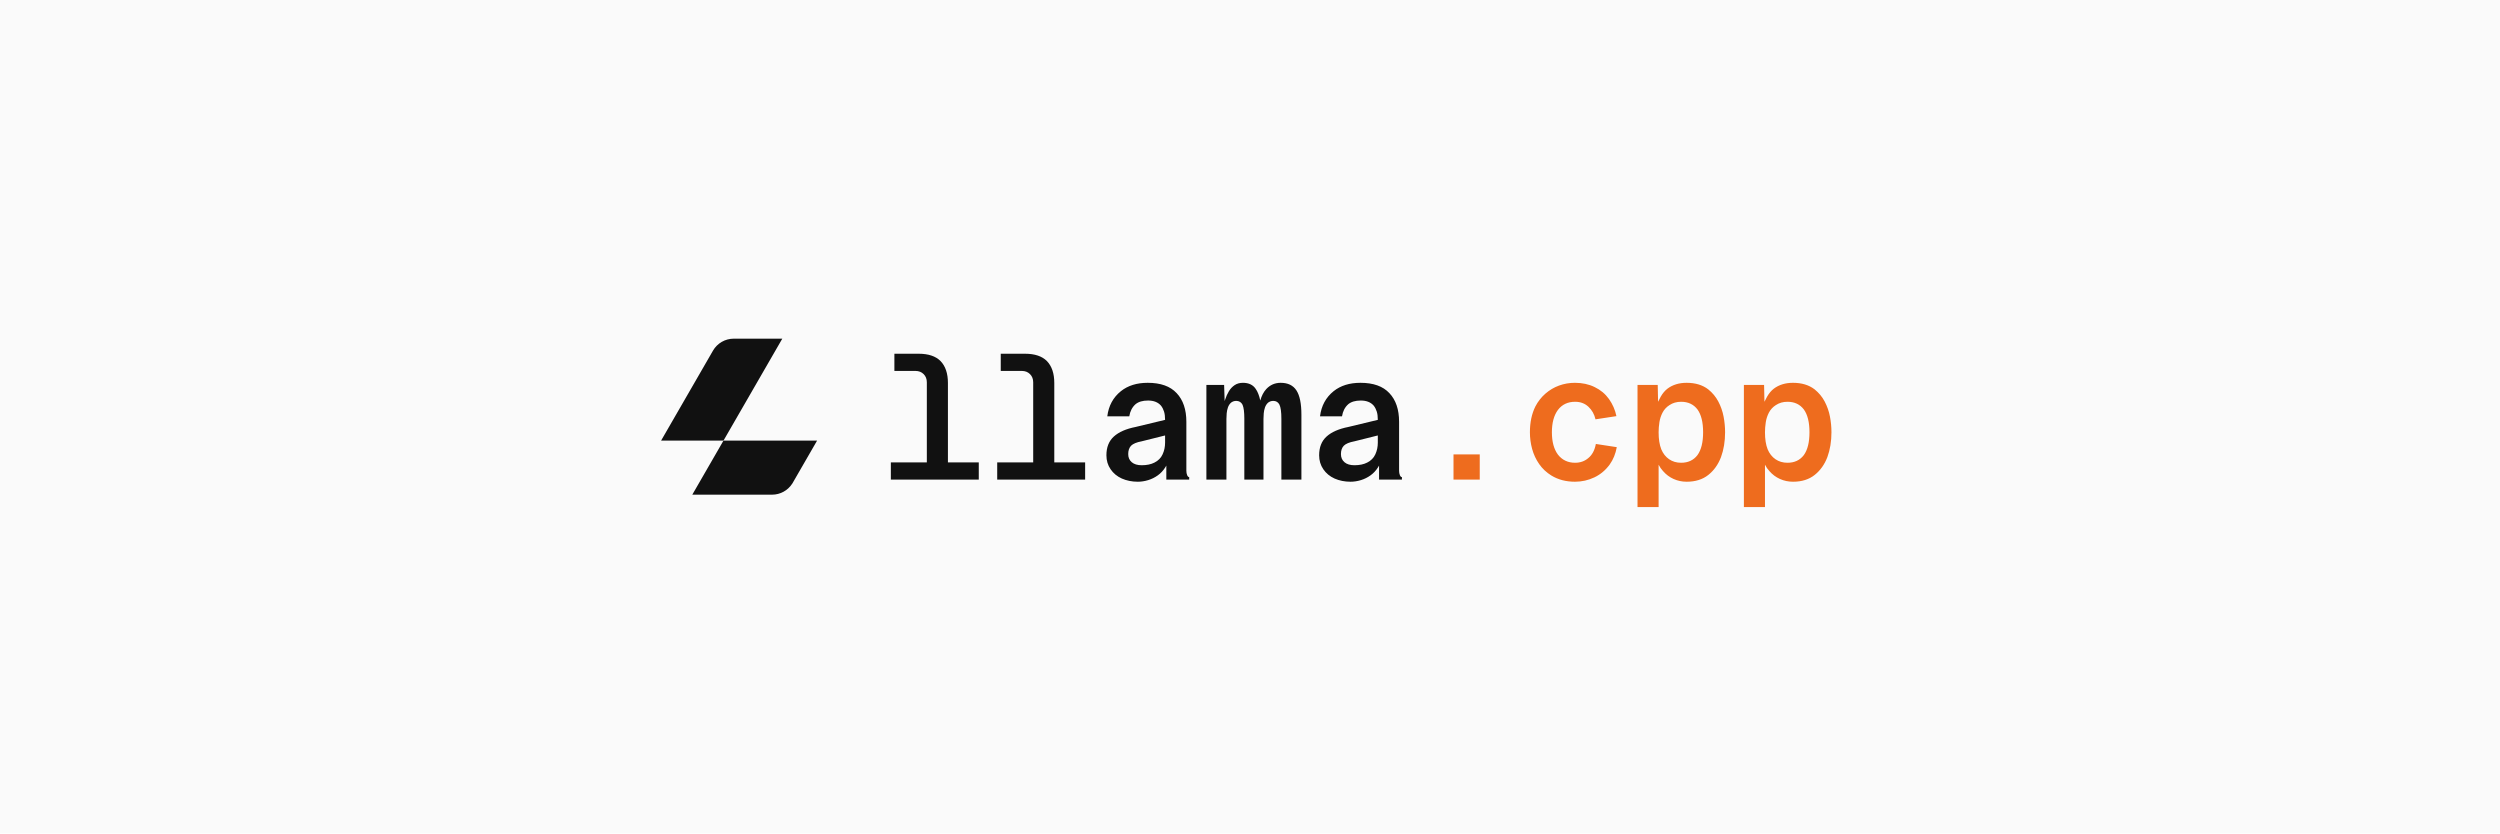
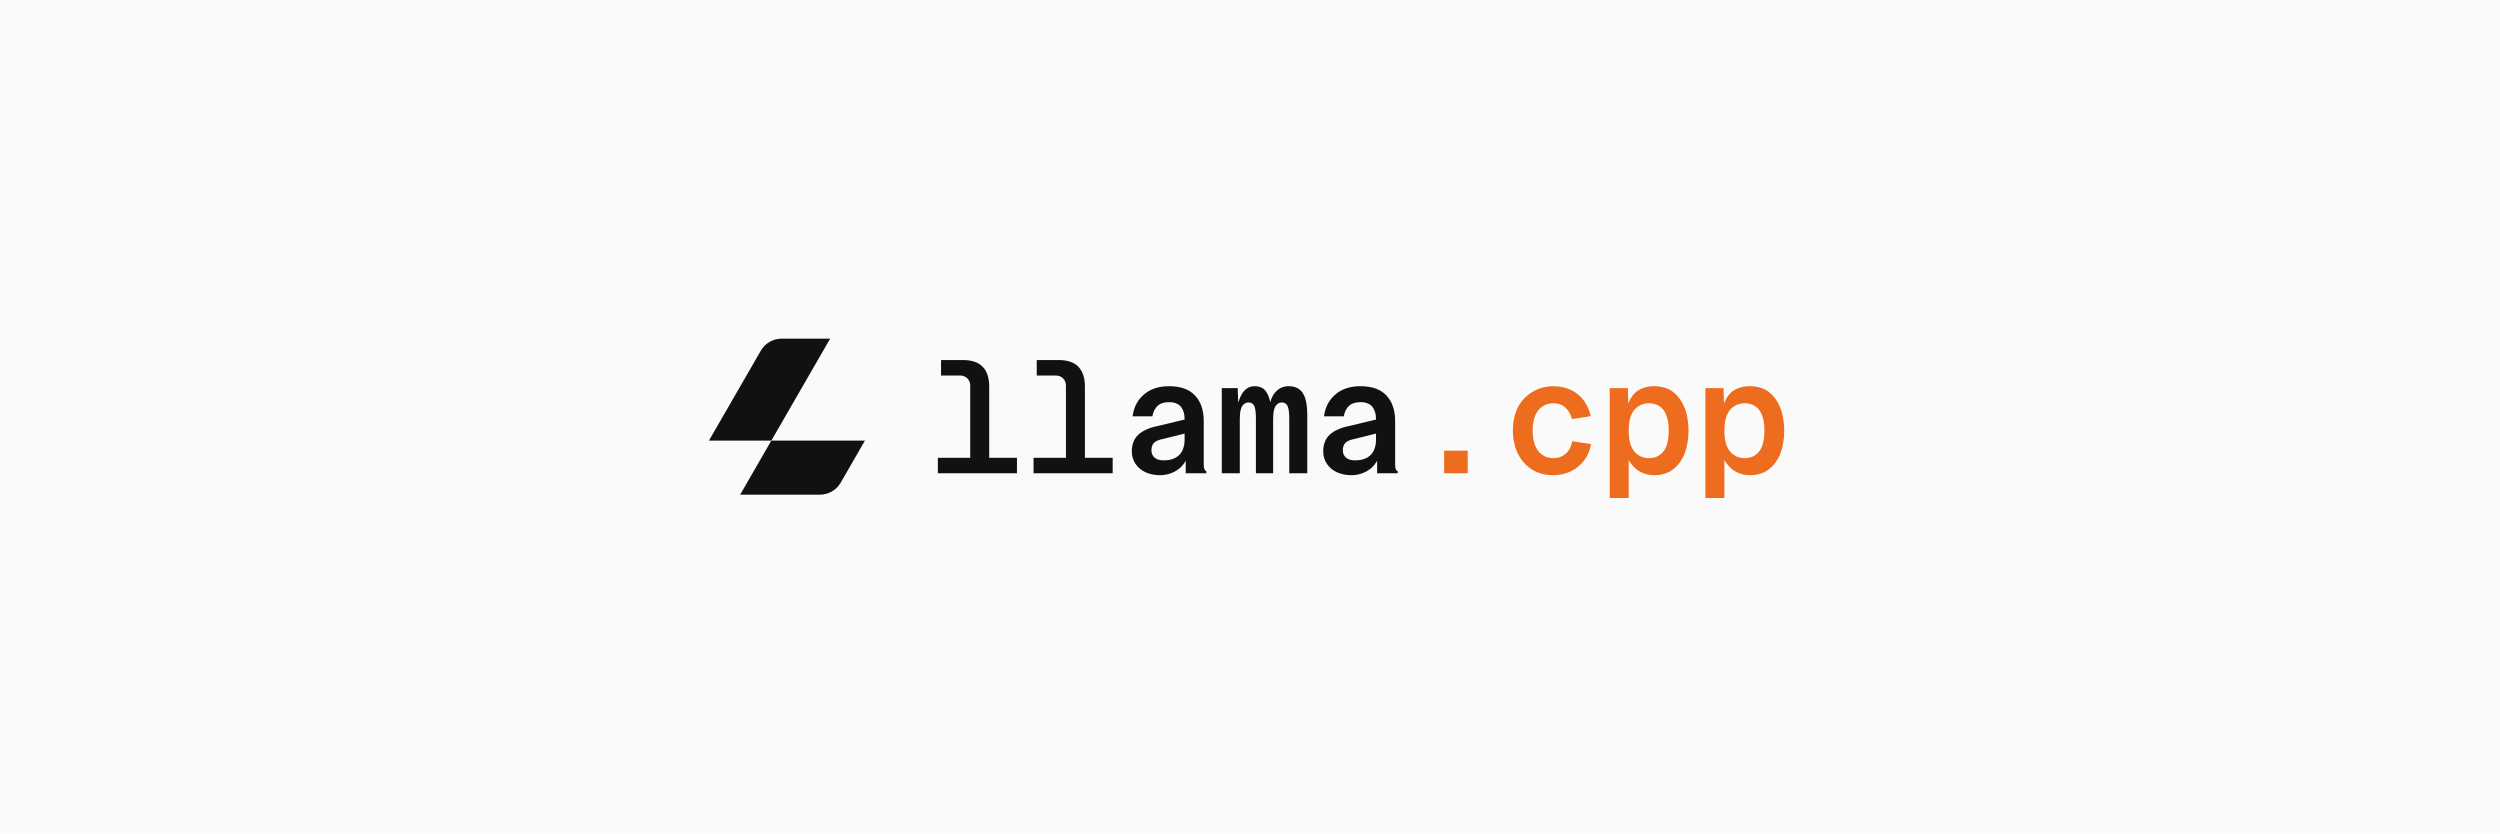
<svg xmlns="http://www.w3.org/2000/svg" width="1500" height="500" viewBox="0 0 1500 500" fill="none">
  <rect width="1500" height="500" fill="#FAFAFA" />
-   <g transform="translate(396.660 196.000) scale(0.18)">
+   <g transform="translate(425.370 196.000) scale(0.18)">
    <g transform="translate(0 0)">
      <path transform="translate(0 40) scale(0.866667)" d="M600 392L504.249 558L504.137 557.929C487.252 584.069 458.193 600 426.864 600H120L240 392H600Z" fill="#111111" />
      <path transform="translate(0 40) scale(0.866667)" d="M240 392H0L199.602 46.025C216.032 17.546 246.411 3.25756e-05 279.29 0H466.154L240 392Z" fill="#111111" />
-       <path d="M765.818 509.773V452.455H885.773V185.364Q885.773 168.818 875.136 158.182Q864.5 147.545 847.955 147.545H777.636V90.227H858.591Q907.045 90.227 931.273 114.455Q956.091 139.864 956.091 187.727V452.455H1058.909V509.773ZM1120.364 509.773V452.455H1240.318V185.364Q1240.318 168.818 1229.682 158.182Q1219.045 147.545 1202.5 147.545H1132.182V90.227H1213.136Q1261.591 90.227 1285.818 114.455Q1310.636 139.864 1310.636 187.727V452.455H1413.455V509.773ZM1588.955 516.864Q1560 516.864 1535.773 506.227Q1512.136 495.591 1498.25 475.205Q1484.364 454.818 1484.364 428.818Q1484.364 388.636 1509.182 366.182Q1534 343.727 1581.864 334.273L1679.955 310.636Q1679.955 294.091 1676.409 282.864Q1672.864 271.636 1666.364 263.364Q1651.591 246.227 1623.227 246.227Q1596.045 246.227 1581.273 258.636Q1564.727 273.409 1560.591 298.818H1487.318Q1493.818 246.227 1532.818 214.909Q1567.682 187.136 1622.045 187.136Q1686.455 187.136 1718.364 221.409Q1750.864 255.682 1750.864 317.136V480.227Q1750.864 488.5 1753.523 495Q1756.182 501.5 1760.318 501.5V509.773H1684.091V463.091Q1682.318 466.045 1680.545 469Q1670.5 484.955 1655.727 495.591Q1640.955 506.227 1623.523 511.545Q1606.091 516.864 1588.955 516.864ZM1601.955 461.909Q1627.364 461.909 1644.5 453.045Q1663.409 443.591 1671.682 425.568Q1679.955 407.545 1679.955 386.864V362.636L1601.955 382.136Q1576.545 386.864 1566.5 396.909Q1557.045 406.955 1557.045 424.682Q1557.045 441.818 1568.864 451.864Q1580.682 461.909 1601.955 461.909ZM1817.636 509.773V194.227H1876.727L1878.5 248Q1879.091 245.636 1880.273 242.682Q1885 227.909 1892.682 215.205Q1900.364 202.5 1911.886 194.818Q1923.409 187.136 1939.364 187.136Q1968.318 187.136 1981.909 207.227Q1991.955 221.409 1997.273 246.227Q2003.773 222.591 2017.364 207.818Q2036.864 187.136 2065.227 187.136Q2101.273 187.136 2117.818 212.545Q2134.364 237.955 2134.364 293.5V509.773H2067.591V307.091Q2067.591 272.818 2061.091 259.818Q2054.591 247.409 2040.409 247.409Q2030.955 247.409 2023.273 253.318Q2016.182 259.818 2012.932 269.273Q2009.682 278.727 2008.795 288.773Q2007.909 298.818 2007.909 307.682V509.773H1944.091V307.091Q1944.091 274 1938.182 260.409Q1931.682 247.409 1916.909 247.409Q1907.455 247.409 1899.773 253.318Q1892.682 259.818 1889.432 269.273Q1886.182 278.727 1885.295 288.773Q1884.409 298.818 1884.409 307.682V509.773ZM2298.045 516.864Q2269.091 516.864 2244.864 506.227Q2221.227 495.591 2207.341 475.205Q2193.455 454.818 2193.455 428.818Q2193.455 388.636 2218.273 366.182Q2243.091 343.727 2290.955 334.273L2389.045 310.636Q2389.045 294.091 2385.5 282.864Q2381.955 271.636 2375.455 263.364Q2360.682 246.227 2332.318 246.227Q2305.136 246.227 2290.364 258.636Q2273.818 273.409 2269.682 298.818H2196.409Q2202.909 246.227 2241.909 214.909Q2276.773 187.136 2331.136 187.136Q2395.545 187.136 2427.455 221.409Q2459.955 255.682 2459.955 317.136V480.227Q2459.955 488.5 2462.614 495Q2465.273 501.5 2469.409 501.5V509.773H2393.182V463.091Q2391.409 466.045 2389.636 469Q2379.591 484.955 2364.818 495.591Q2350.045 506.227 2332.614 511.545Q2315.182 516.864 2298.045 516.864ZM2311.045 461.909Q2336.455 461.909 2353.591 453.045Q2372.5 443.591 2380.773 425.568Q2389.045 407.545 2389.045 386.864V362.636L2311.045 382.136Q2285.636 386.864 2275.591 396.909Q2266.136 406.955 2266.136 424.682Q2266.136 441.818 2277.955 451.864Q2289.773 461.909 2311.045 461.909Z" fill="#111111" />
-       <path d="M2641.364 509.773V425.864H2728.818V509.773ZM3046.136 516.864Q3001.227 516.864 2967.545 496.182Q2942.727 480.818 2926.773 457.773Q2910.818 434.727 2903.432 407.545Q2896.045 380.364 2896.045 352Q2896.045 302.364 2914.364 265.727Q2927.364 240.909 2947.75 223.182Q2968.136 205.455 2993.25 196.295Q3018.364 187.136 3046.136 187.136Q3082.773 187.136 3111.727 201.318Q3141.273 215.5 3159.591 241.205Q3177.909 266.909 3184.409 298.227L3114.682 308.864Q3108.773 283.455 3091.045 266.909Q3073.318 250.364 3046.727 250.364Q3010.091 250.364 2989.409 277.545Q2969.318 304.727 2969.318 352Q2969.318 399.273 2989.409 426.455Q3010.682 453.636 3046.727 453.636Q3072.727 453.636 3091.045 437.682Q3109.955 422.318 3115.864 391L3185.591 401.636Q3179.682 434.727 3161.955 459.545Q3141.273 487.909 3110.841 502.386Q3080.409 516.864 3046.136 516.864ZM3254.727 601.364V194.227H3322.091L3323.273 250.364Q3327.409 241.5 3332.136 233.227Q3341.591 216.682 3354.591 206.636Q3380.591 187.136 3418.409 187.136Q3462.136 187.136 3490.5 209Q3511.773 226.136 3524.182 249.773Q3536.591 273.409 3541.614 299.705Q3546.636 326 3546.636 352Q3546.636 397.5 3533.045 434.727Q3518.864 471.955 3490.5 494.409Q3462.136 516.864 3418.409 516.864Q3395.364 516.864 3374.977 507.705Q3354.591 498.545 3339.818 481.409Q3330.955 471.955 3325.045 460.136V601.364ZM3400.091 453.636Q3434.955 453.636 3454.455 428.227Q3473.364 402.227 3473.364 352Q3473.364 301.773 3454.455 275.773Q3434.955 250.364 3400.091 250.364Q3377.636 250.364 3361.091 261.591Q3346.318 271.045 3338.341 286.114Q3330.364 301.182 3327.705 318.614Q3325.045 336.045 3325.045 352Q3325.045 386.273 3333.909 408.727Q3342.773 430 3359.909 441.818Q3377.045 453.636 3400.091 453.636ZM3609.273 601.364V194.227H3676.636L3677.818 250.364Q3681.955 241.5 3686.682 233.227Q3696.136 216.682 3709.136 206.636Q3735.136 187.136 3772.955 187.136Q3816.682 187.136 3845.045 209Q3866.318 226.136 3878.727 249.773Q3891.136 273.409 3896.159 299.705Q3901.182 326 3901.182 352Q3901.182 397.5 3887.591 434.727Q3873.409 471.955 3845.045 494.409Q3816.682 516.864 3772.955 516.864Q3749.909 516.864 3729.523 507.705Q3709.136 498.545 3694.364 481.409Q3685.5 471.955 3679.591 460.136V601.364ZM3754.636 453.636Q3789.5 453.636 3809 428.227Q3827.909 402.227 3827.909 352Q3827.909 301.773 3809 275.773Q3789.5 250.364 3754.636 250.364Q3732.182 250.364 3715.636 261.591Q3700.864 271.045 3692.886 286.114Q3684.909 301.182 3682.25 318.614Q3679.591 336.045 3679.591 352Q3679.591 386.273 3688.455 408.727Q3697.318 430 3714.455 441.818Q3731.591 453.636 3754.636 453.636Z" fill="#EE6C1E" />
+       <path d="M762.986 488.753V437.178H870.92V196.851Q870.92 181.963 861.35 172.393Q851.779 162.822 836.892 162.822H773.62V111.247H846.462Q890.061 111.247 911.861 133.047Q934.192 155.91 934.192 198.978V437.178H1026.708V488.753ZM1082.004 488.753V437.178H1189.939V196.851Q1189.939 181.963 1180.368 172.393Q1170.798 162.822 1155.91 162.822H1092.638V111.247H1165.481Q1209.08 111.247 1230.879 133.047Q1253.211 155.91 1253.211 198.978V437.178H1345.726V488.753ZM1503.64 495.133Q1477.587 495.133 1455.787 485.562Q1434.519 475.992 1422.025 457.648Q1409.53 439.305 1409.53 415.91Q1409.53 379.755 1431.861 359.55Q1454.192 339.346 1497.26 330.838L1585.521 309.571Q1585.521 294.683 1582.331 284.581Q1579.141 274.479 1573.292 267.035Q1560 251.616 1534.479 251.616Q1510.02 251.616 1496.728 262.781Q1481.84 276.074 1478.119 298.937H1412.188Q1418.037 251.616 1453.129 223.436Q1484.499 198.446 1533.415 198.446Q1591.37 198.446 1620.082 229.284Q1649.325 260.123 1649.325 315.419V462.168Q1649.325 469.611 1651.718 475.46Q1654.11 481.309 1657.832 481.309V488.753H1589.243V446.748Q1587.648 449.407 1586.053 452.065Q1577.014 466.421 1563.722 475.992Q1550.429 485.562 1534.744 490.348Q1519.059 495.133 1503.64 495.133ZM1515.337 445.685Q1538.2 445.685 1553.62 437.71Q1570.634 429.202 1578.078 412.986Q1585.521 396.769 1585.521 378.16V356.36L1515.337 373.906Q1492.474 378.16 1483.436 387.198Q1474.928 396.237 1474.928 412.188Q1474.928 427.607 1485.562 436.646Q1496.196 445.685 1515.337 445.685ZM1709.407 488.753V204.826H1762.577L1764.172 253.211Q1764.703 251.084 1765.767 248.425Q1770.02 235.133 1776.933 223.701Q1783.845 212.27 1794.213 205.358Q1804.581 198.446 1818.937 198.446Q1844.99 198.446 1857.219 216.524Q1866.258 229.284 1871.043 251.616Q1876.892 230.348 1889.121 217.055Q1906.667 198.446 1932.188 198.446Q1964.622 198.446 1979.509 221.309Q1994.397 244.172 1994.397 294.151V488.753H1934.315V306.38Q1934.315 275.542 1928.466 263.845Q1922.618 252.679 1909.857 252.679Q1901.35 252.679 1894.438 257.996Q1888.057 263.845 1885.133 272.352Q1882.209 280.859 1881.411 289.898Q1880.613 298.937 1880.613 306.912V488.753H1823.19V306.38Q1823.19 276.605 1817.873 264.376Q1812.025 252.679 1798.732 252.679Q1790.225 252.679 1783.313 257.996Q1776.933 263.845 1774.008 272.352Q1771.084 280.859 1770.286 289.898Q1769.489 298.937 1769.489 306.912V488.753ZM2141.677 495.133Q2115.624 495.133 2093.824 485.562Q2072.556 475.992 2060.061 457.648Q2047.566 439.305 2047.566 415.91Q2047.566 379.755 2069.898 359.55Q2092.229 339.346 2135.297 330.838L2223.558 309.571Q2223.558 294.683 2220.368 284.581Q2217.178 274.479 2211.329 267.035Q2198.037 251.616 2172.515 251.616Q2148.057 251.616 2134.765 262.781Q2119.877 276.074 2116.155 298.937H2050.225Q2056.074 251.616 2091.166 223.436Q2122.536 198.446 2171.452 198.446Q2229.407 198.446 2258.119 229.284Q2287.362 260.123 2287.362 315.419V462.168Q2287.362 469.611 2289.755 475.46Q2292.147 481.309 2295.869 481.309V488.753H2227.28V446.748Q2225.685 449.407 2224.09 452.065Q2215.051 466.421 2201.759 475.992Q2188.466 485.562 2172.781 490.348Q2157.096 495.133 2141.677 495.133ZM2153.374 445.685Q2176.237 445.685 2191.656 437.71Q2208.671 429.202 2216.115 412.986Q2223.558 396.769 2223.558 378.16V356.36L2153.374 373.906Q2130.511 378.16 2121.472 387.198Q2112.965 396.237 2112.965 412.188Q2112.965 427.607 2123.599 436.646Q2134.233 445.685 2153.374 445.685Z" fill="#111111" />
+       <path d="M2450.593 488.753V413.252H2529.284V488.753ZM2814.806 495.133Q2774.397 495.133 2744.09 476.524Q2721.759 462.699 2707.403 441.963Q2693.047 421.227 2686.401 396.769Q2679.755 372.311 2679.755 346.789Q2679.755 302.127 2696.237 269.162Q2707.935 246.83 2726.278 230.879Q2744.622 214.928 2767.219 206.687Q2789.816 198.446 2814.806 198.446Q2847.771 198.446 2873.824 211.207Q2900.409 223.967 2916.892 247.096Q2933.374 270.225 2939.223 298.405L2876.483 307.975Q2871.166 285.112 2855.215 270.225Q2839.264 255.337 2815.337 255.337Q2782.372 255.337 2763.763 279.796Q2745.685 304.254 2745.685 346.789Q2745.685 389.325 2763.763 413.783Q2782.904 438.241 2815.337 438.241Q2838.732 438.241 2855.215 423.885Q2872.229 410.061 2877.546 381.881L2940.286 391.452Q2934.969 421.227 2919.018 443.558Q2900.409 469.08 2873.027 482.106Q2845.644 495.133 2814.806 495.133ZM3002.495 571.166V204.826H3063.108L3064.172 255.337Q3067.894 247.362 3072.147 239.918Q3080.654 225.031 3092.352 215.992Q3115.746 198.446 3149.775 198.446Q3189.121 198.446 3214.642 218.119Q3233.783 233.538 3244.949 254.806Q3256.115 276.074 3260.634 299.734Q3265.153 323.395 3265.153 346.789Q3265.153 387.73 3252.924 421.227Q3240.164 454.724 3214.642 474.928Q3189.121 495.133 3149.775 495.133Q3129.039 495.133 3110.695 486.892Q3092.352 478.65 3079.059 463.231Q3071.084 454.724 3065.767 444.09V571.166ZM3133.292 438.241Q3164.663 438.241 3182.209 415.378Q3199.223 391.984 3199.223 346.789Q3199.223 301.595 3182.209 278.2Q3164.663 255.337 3133.292 255.337Q3113.088 255.337 3098.2 265.44Q3084.908 273.947 3077.73 287.505Q3070.552 301.063 3068.16 316.748Q3065.767 332.434 3065.767 346.789Q3065.767 377.628 3073.742 397.832Q3081.718 416.973 3097.137 427.607Q3112.556 438.241 3133.292 438.241ZM3321.513 571.166V204.826H3382.127L3383.19 255.337Q3386.912 247.362 3391.166 239.918Q3399.673 225.031 3411.37 215.992Q3434.765 198.446 3468.793 198.446Q3508.139 198.446 3533.661 218.119Q3552.802 233.538 3563.967 254.806Q3575.133 276.074 3579.652 299.734Q3584.172 323.395 3584.172 346.789Q3584.172 387.73 3571.943 421.227Q3559.182 454.724 3533.661 474.928Q3508.139 495.133 3468.793 495.133Q3448.057 495.133 3429.714 486.892Q3411.37 478.65 3398.078 463.231Q3390.102 454.724 3384.785 444.09V571.166ZM3452.311 438.241Q3483.681 438.241 3501.227 415.378Q3518.241 391.984 3518.241 346.789Q3518.241 301.595 3501.227 278.2Q3483.681 255.337 3452.311 255.337Q3432.106 255.337 3417.219 265.44Q3403.926 273.947 3396.748 287.505Q3389.571 301.063 3387.178 316.748Q3384.785 332.434 3384.785 346.789Q3384.785 377.628 3392.761 397.832Q3400.736 416.973 3416.155 427.607Q3431.575 438.241 3452.311 438.241Z" fill="#EE6C1E" />
    </g>
  </g>
</svg>
